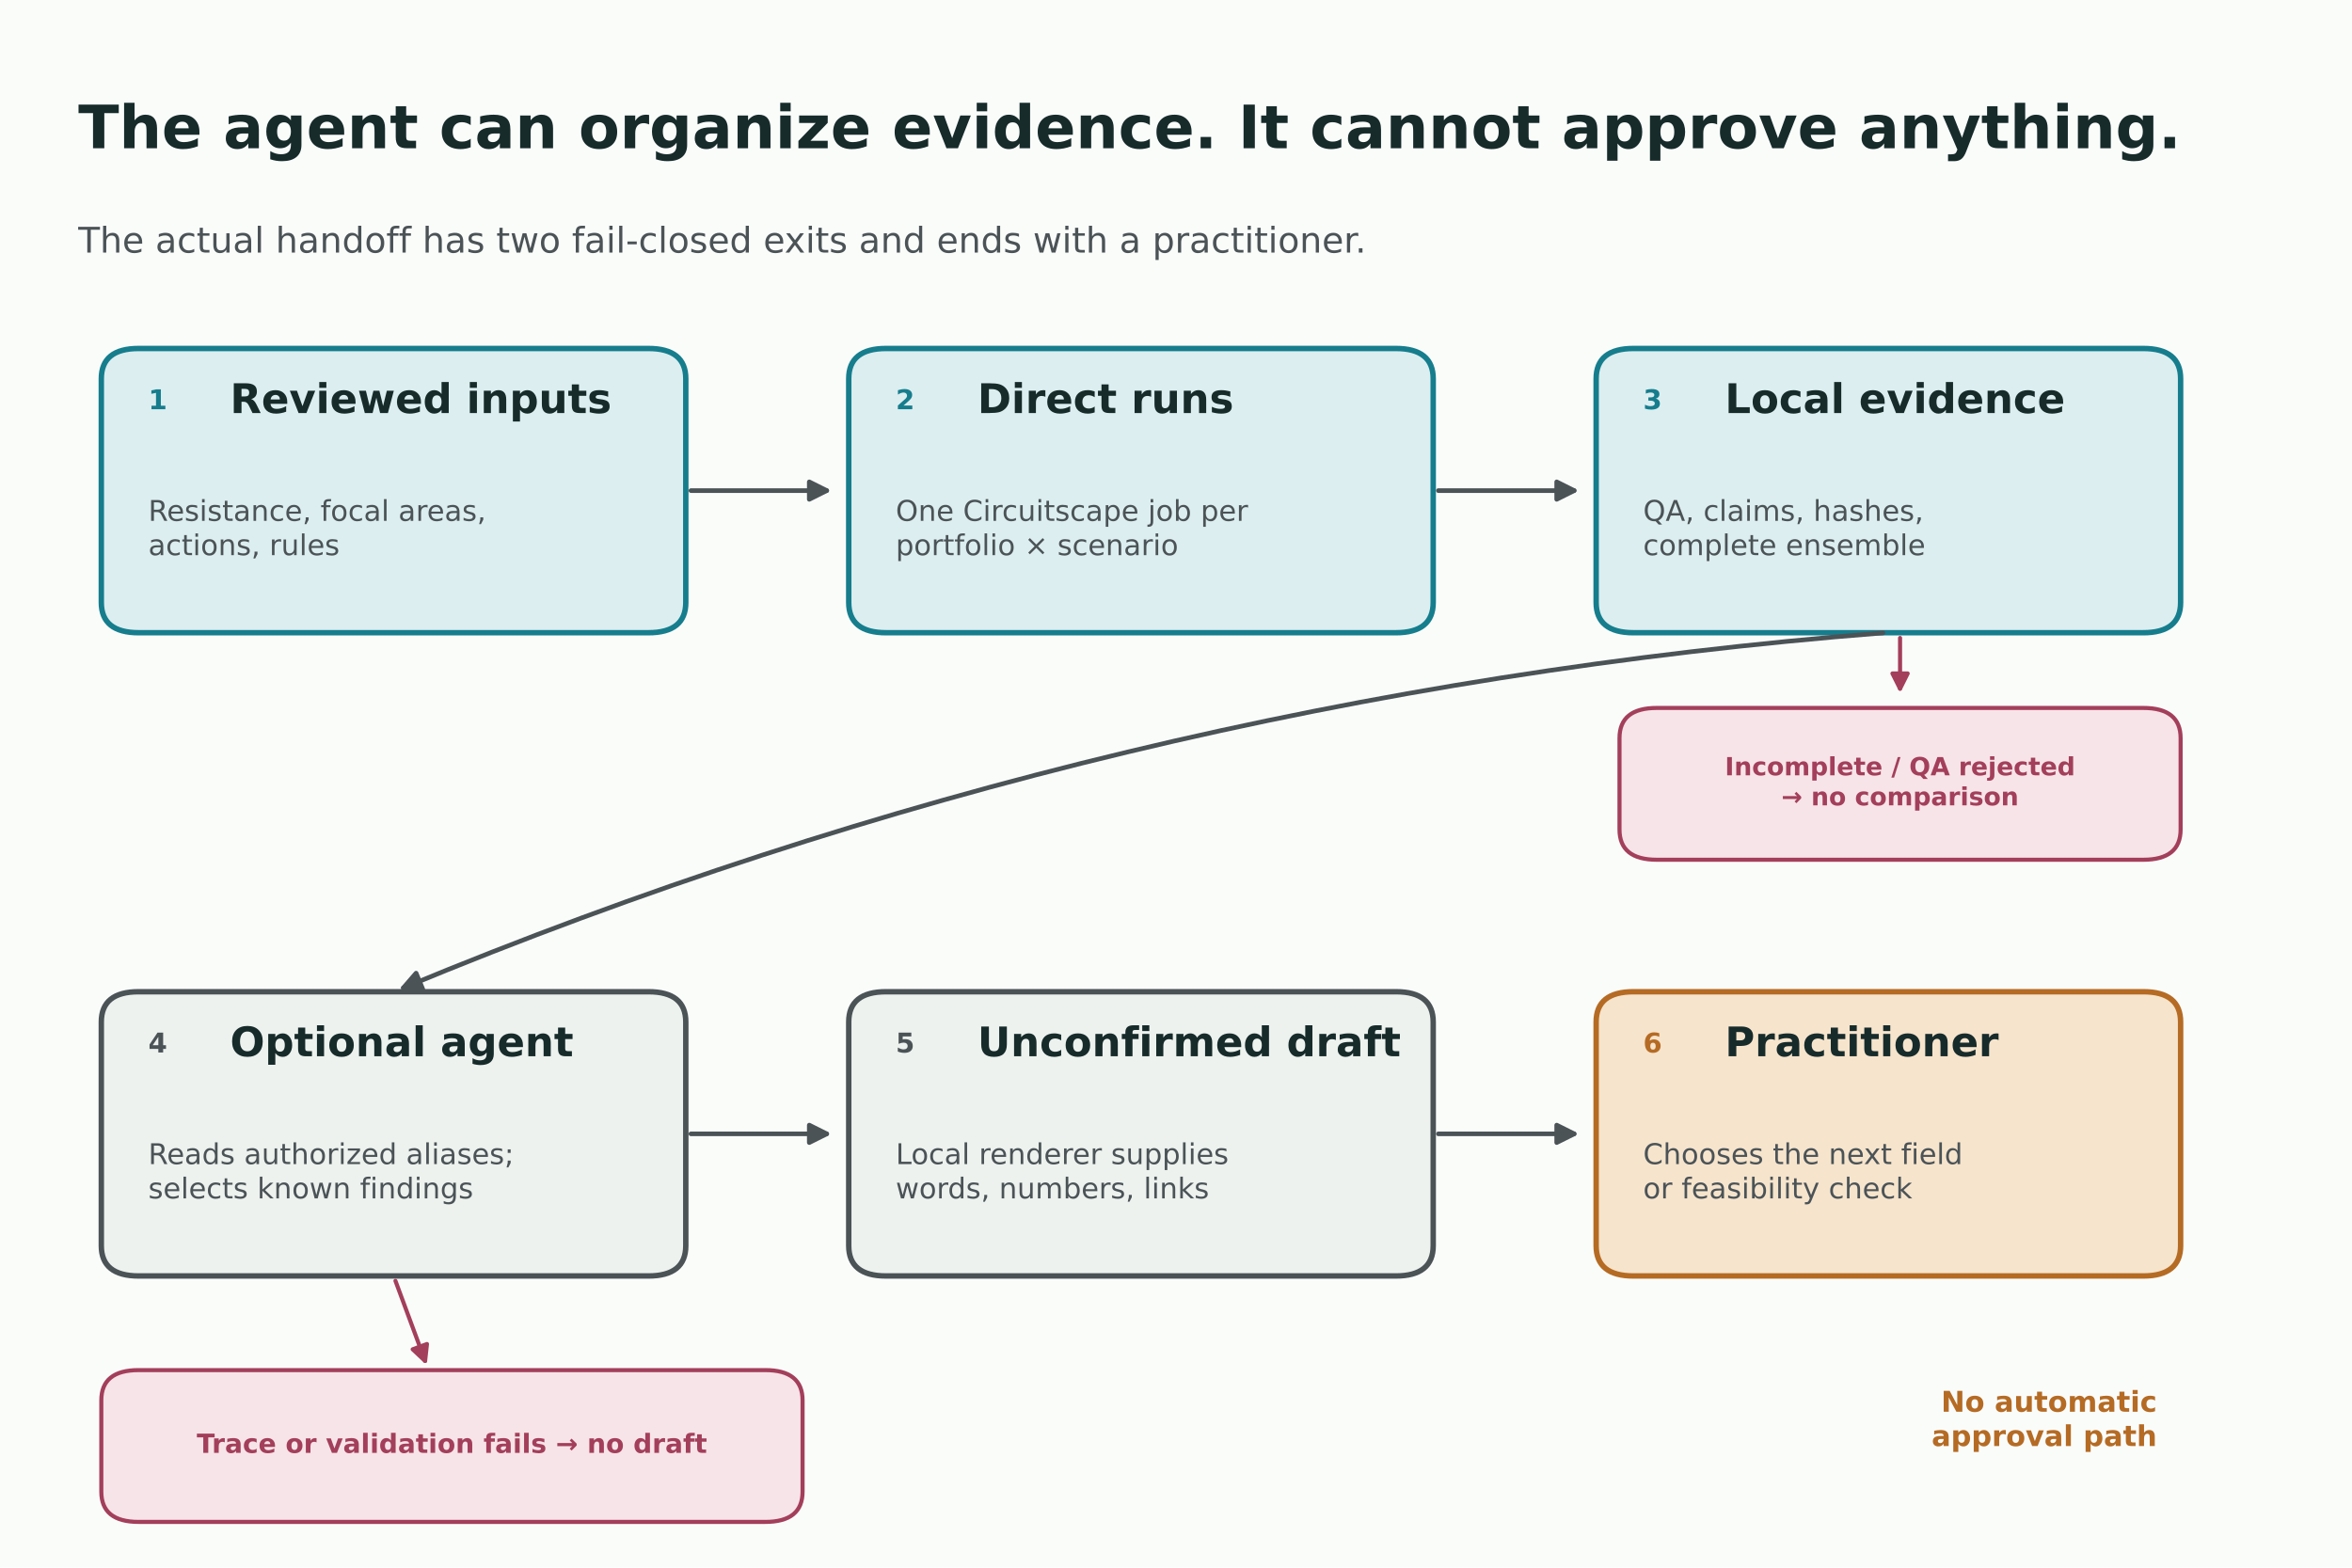
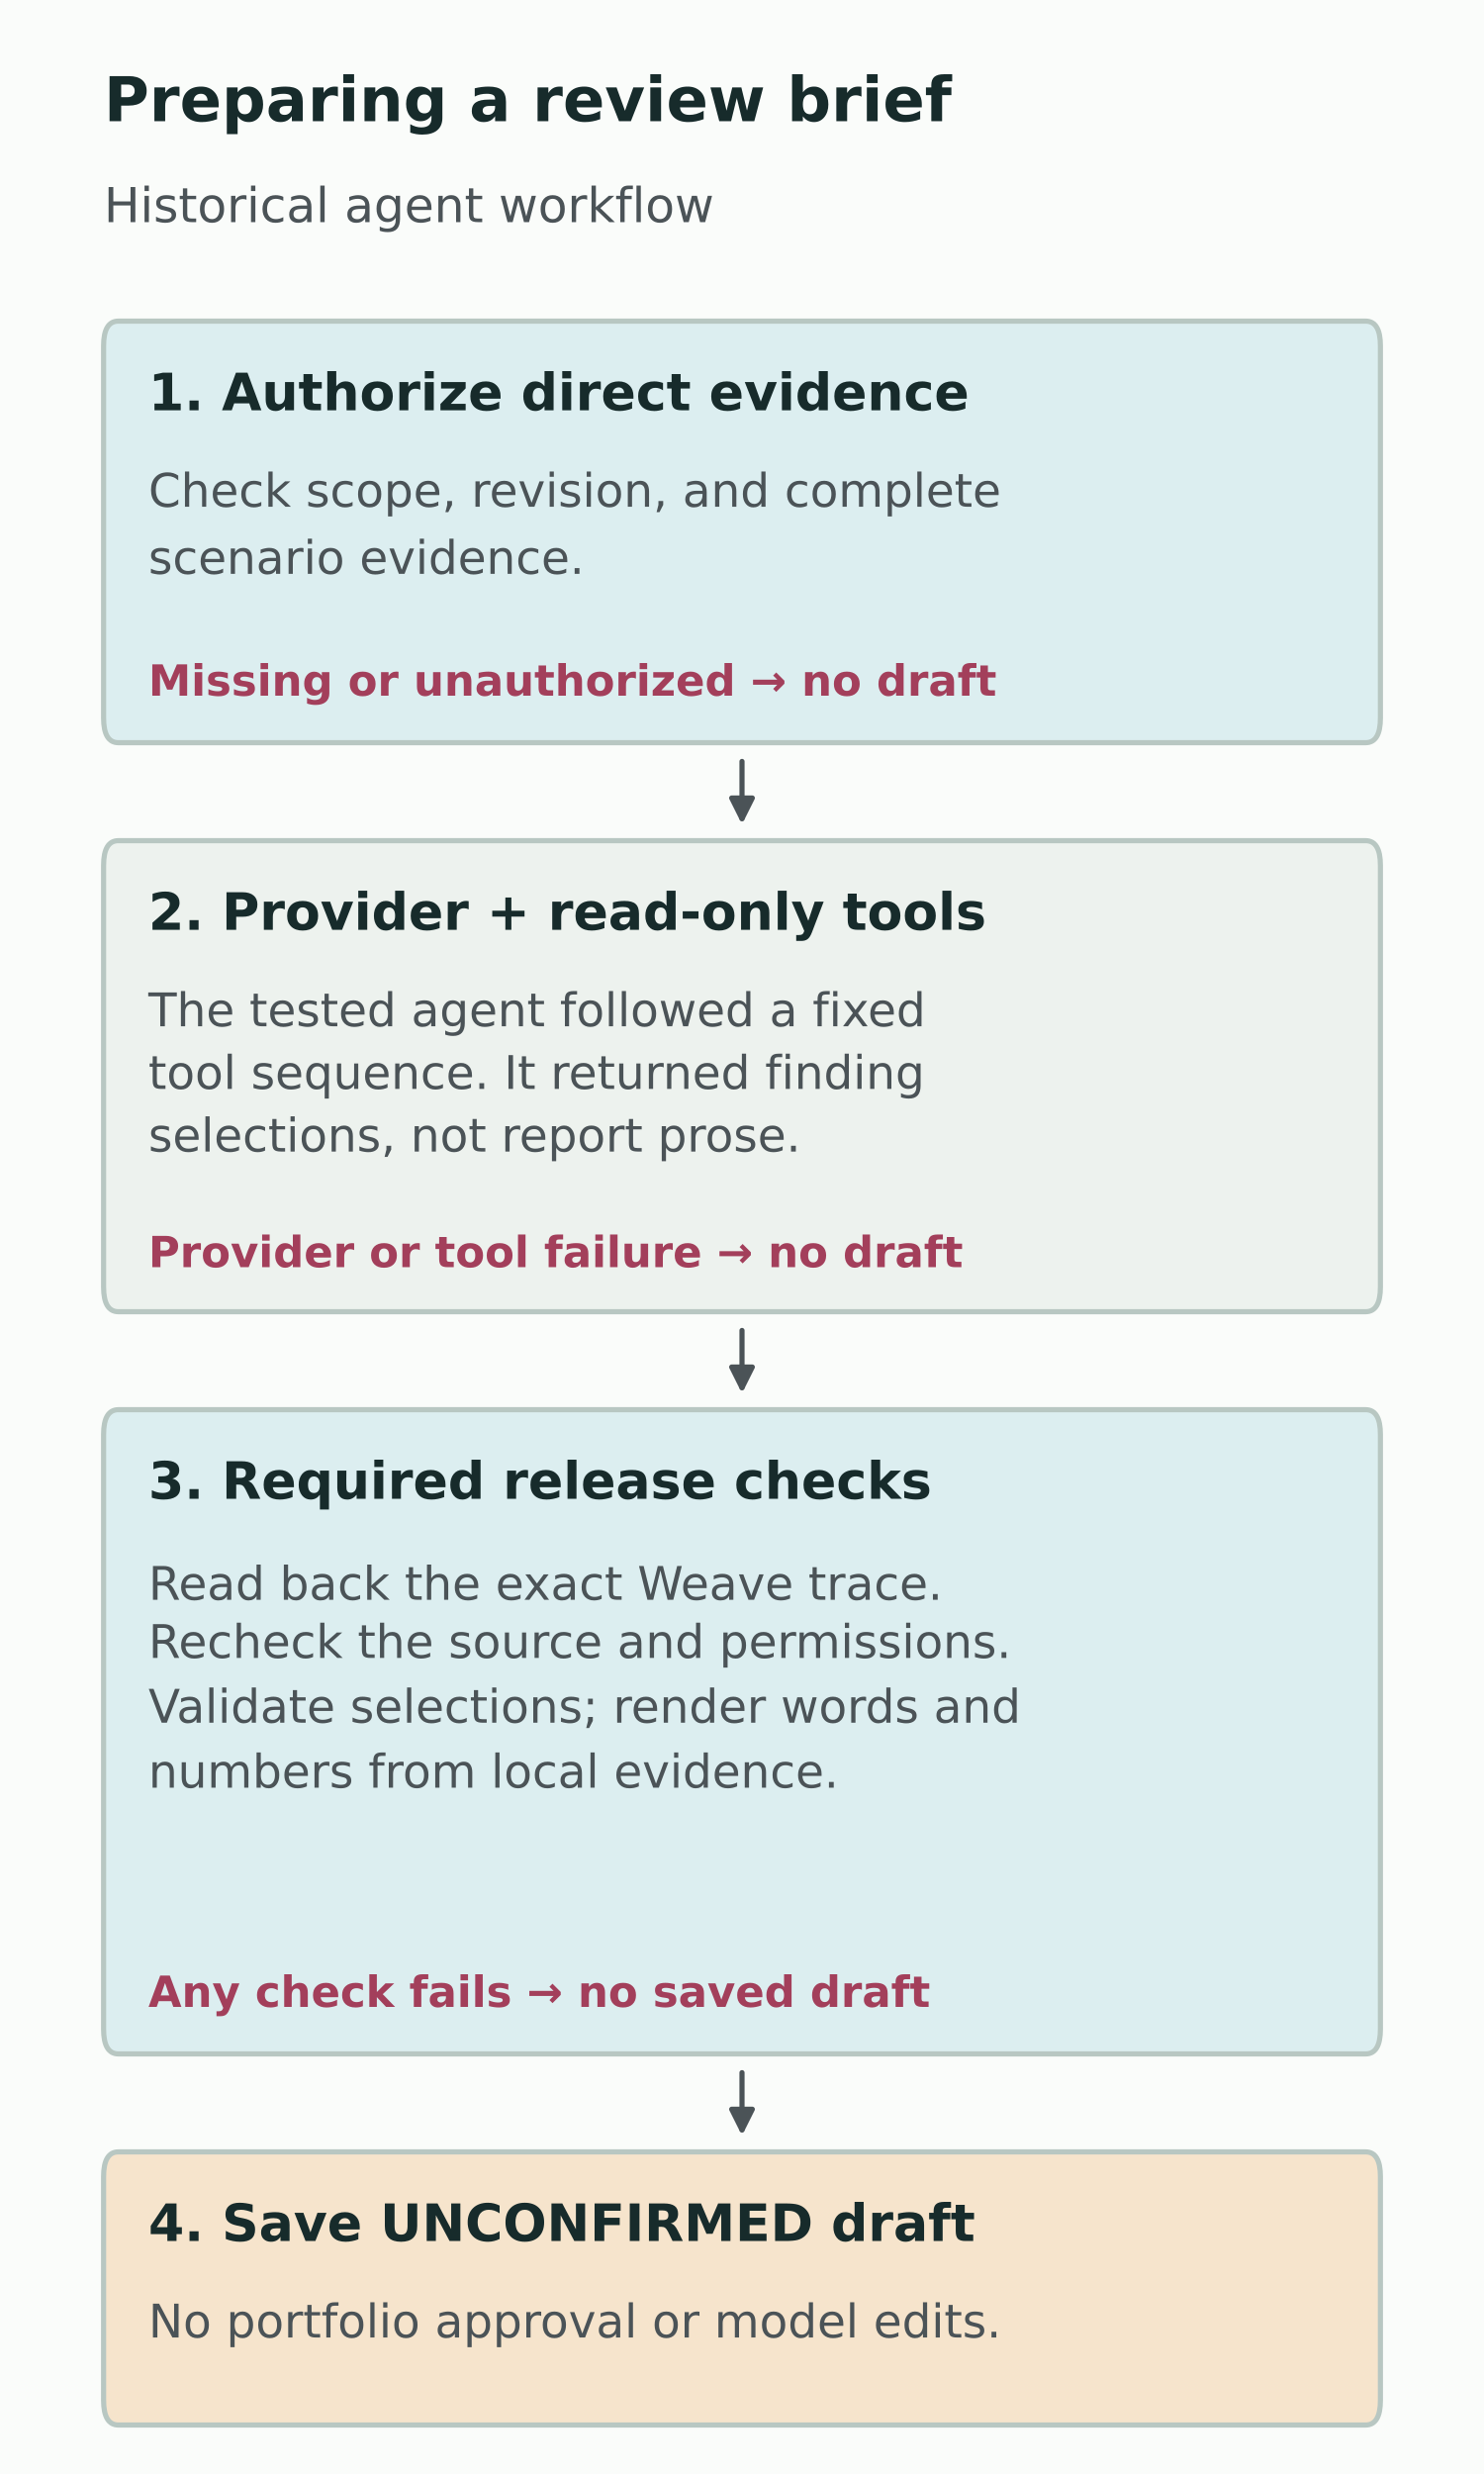
- <svg xmlns="http://www.w3.org/2000/svg" width="864pt" height="576pt" viewBox="0 0 864 576" version="1.1">
+ <svg xmlns="http://www.w3.org/2000/svg" width="432pt" height="720pt" viewBox="0 0 432 720" version="1.1">
  <defs>
    <style type="text/css">*{stroke-linejoin: round; stroke-linecap: butt}</style>
  </defs>
  <g id="figure_1">
    <g id="patch_1">
-       <path d="M 0 576 L 864 576 L 864 0 L 0 0 z " style="fill: #fafcfa" />
+       <path d="M 0 720 L 432 720 L 432 0 L 0 0 z " style="fill: #fafcfa" />
    </g>
    <g id="axes_1">
      <g id="patch_2">
-         <path d="M 50.945 232.474 L 238.195 232.474 Q 251.923 232.474 251.923 221.352 L 251.923 139.161 Q 251.923 128.039 238.195 128.039 L 50.945 128.039 Q 37.217 128.039 37.217 139.161 L 37.217 221.352 Q 37.217 232.474 50.945 232.474 z " clip-path="url(#p71c24a6c54)" style="fill: #dceef0; stroke: #167d8d; stroke-width: 2; stroke-linejoin: miter" />
+         <path d="M 34.474 216.144 L 397.526 216.144 Q 401.846 216.144 401.846 208.944 L 401.846 100.656 Q 401.846 93.456 397.526 93.456 L 34.474 93.456 Q 30.154 93.456 30.154 100.656 L 30.154 208.944 Q 30.154 216.144 34.474 216.144 z " clip-path="url(#p8e37964798)" style="fill: #dceef0; stroke: #b8c7c2; stroke-width: 1.5; stroke-linejoin: miter" />
      </g>
      <g id="patch_3">
-         <path d="M 325.505 232.474 L 512.755 232.474 Q 526.483 232.474 526.483 221.352 L 526.483 139.161 Q 526.483 128.039 512.755 128.039 L 325.505 128.039 Q 311.777 128.039 311.777 139.161 L 311.777 221.352 Q 311.777 232.474 325.505 232.474 z " clip-path="url(#p71c24a6c54)" style="fill: #dceef0; stroke: #167d8d; stroke-width: 2; stroke-linejoin: miter" />
+         <path d="M 216 221.603 Q 216 230.762 216 238.244 " clip-path="url(#p8e37964798)" style="fill: none; stroke: #4b5357; stroke-width: 1.5; stroke-linecap: round" />
+         <path d="M 219 232.244 L 216 238.244 L 213 232.244 z " clip-path="url(#p8e37964798)" style="fill: #4b5357; stroke: #4b5357; stroke-width: 1.5; stroke-linecap: round" />
      </g>
      <g id="patch_4">
-         <path d="M 600.065 232.474 L 787.315 232.474 Q 801.043 232.474 801.043 221.352 L 801.043 139.161 Q 801.043 128.039 787.315 128.039 L 600.065 128.039 Q 586.337 128.039 586.337 139.161 L 586.337 221.352 Q 586.337 232.474 600.065 232.474 z " clip-path="url(#p71c24a6c54)" style="fill: #dceef0; stroke: #167d8d; stroke-width: 2; stroke-linejoin: miter" />
+         <path d="M 34.474 381.744 L 397.526 381.744 Q 401.846 381.744 401.846 374.544 L 401.846 251.856 Q 401.846 244.656 397.526 244.656 L 34.474 244.656 Q 30.154 244.656 30.154 251.856 L 30.154 374.544 Q 30.154 381.744 34.474 381.744 z " clip-path="url(#p8e37964798)" style="fill: #edf2ee; stroke: #b8c7c2; stroke-width: 1.5; stroke-linejoin: miter" />
      </g>
      <g id="patch_5">
-         <path d="M 50.945 468.815 L 238.195 468.815 Q 251.923 468.815 251.923 457.693 L 251.923 375.502 Q 251.923 364.38 238.195 364.38 L 50.945 364.38 Q 37.217 364.38 37.217 375.502 L 37.217 457.693 Q 37.217 468.815 50.945 468.815 z " clip-path="url(#p71c24a6c54)" style="fill: #edf2ee; stroke: #4b5357; stroke-width: 2; stroke-linejoin: miter" />
+         <path d="M 216 387.203 Q 216 396.362 216 403.844 " clip-path="url(#p8e37964798)" style="fill: none; stroke: #4b5357; stroke-width: 1.5; stroke-linecap: round" />
+         <path d="M 219 397.844 L 216 403.844 L 213 397.844 z " clip-path="url(#p8e37964798)" style="fill: #4b5357; stroke: #4b5357; stroke-width: 1.5; stroke-linecap: round" />
      </g>
      <g id="patch_6">
-         <path d="M 325.505 468.815 L 512.755 468.815 Q 526.483 468.815 526.483 457.693 L 526.483 375.502 Q 526.483 364.38 512.755 364.38 L 325.505 364.38 Q 311.777 364.38 311.777 375.502 L 311.777 457.693 Q 311.777 468.815 325.505 468.815 z " clip-path="url(#p71c24a6c54)" style="fill: #edf2ee; stroke: #4b5357; stroke-width: 2; stroke-linejoin: miter" />
+         <path d="M 34.474 597.744 L 397.526 597.744 Q 401.846 597.744 401.846 590.544 L 401.846 417.456 Q 401.846 410.256 397.526 410.256 L 34.474 410.256 Q 30.154 410.256 30.154 417.456 L 30.154 590.544 Q 30.154 597.744 34.474 597.744 z " clip-path="url(#p8e37964798)" style="fill: #dceef0; stroke: #b8c7c2; stroke-width: 1.5; stroke-linejoin: miter" />
      </g>
      <g id="patch_7">
-         <path d="M 600.065 468.815 L 787.315 468.815 Q 801.043 468.815 801.043 457.693 L 801.043 375.502 Q 801.043 364.38 787.315 364.38 L 600.065 364.38 Q 586.337 364.38 586.337 375.502 L 586.337 457.693 Q 586.337 468.815 600.065 468.815 z " clip-path="url(#p71c24a6c54)" style="fill: #f6e4cc; stroke: #b56b24; stroke-width: 2; stroke-linejoin: miter" />
+         <path d="M 216 603.203 Q 216 612.362 216 619.844 " clip-path="url(#p8e37964798)" style="fill: none; stroke: #4b5357; stroke-width: 1.5; stroke-linecap: round" />
+         <path d="M 219 613.844 L 216 619.844 L 213 613.844 z " clip-path="url(#p8e37964798)" style="fill: #4b5357; stroke: #4b5357; stroke-width: 1.5; stroke-linecap: round" />
      </g>
      <g id="patch_8">
-         <path d="M 253.818 180.256 Q 279.705 180.256 303.691 180.256 " clip-path="url(#p71c24a6c54)" style="fill: none; stroke: #4b5357; stroke-width: 1.7; stroke-linecap: round" />
-         <path d="M 297.291 177.056 L 303.691 180.256 L 297.291 183.456 z " clip-path="url(#p71c24a6c54)" style="fill: #4b5357; stroke: #4b5357; stroke-width: 1.7; stroke-linecap: round" />
-       </g>
-       <g id="patch_9">
-         <path d="M 528.378 180.256 Q 554.265 180.256 578.251 180.256 " clip-path="url(#p71c24a6c54)" style="fill: none; stroke: #4b5357; stroke-width: 1.7; stroke-linecap: round" />
-         <path d="M 571.851 177.056 L 578.251 180.256 L 571.851 183.456 z " clip-path="url(#p71c24a6c54)" style="fill: #4b5357; stroke: #4b5357; stroke-width: 1.7; stroke-linecap: round" />
-       </g>
-       <g id="patch_10">
-         <path d="M 691.693 232.546 Q 408.634 254.804 148.168 362.968 " clip-path="url(#p71c24a6c54)" style="fill: none; stroke: #4b5357; stroke-width: 1.7; stroke-linecap: round" />
-         <path d="M 155.306 363.469 L 148.168 362.968 L 152.852 357.558 z " clip-path="url(#p71c24a6c54)" style="fill: #4b5357; stroke: #4b5357; stroke-width: 1.7; stroke-linecap: round" />
-       </g>
-       <g id="patch_11">
-         <path d="M 253.818 416.597 Q 279.705 416.597 303.691 416.597 " clip-path="url(#p71c24a6c54)" style="fill: none; stroke: #4b5357; stroke-width: 1.7; stroke-linecap: round" />
-         <path d="M 297.291 413.397 L 303.691 416.597 L 297.291 419.797 z " clip-path="url(#p71c24a6c54)" style="fill: #4b5357; stroke: #4b5357; stroke-width: 1.7; stroke-linecap: round" />
-       </g>
-       <g id="patch_12">
-         <path d="M 528.378 416.597 Q 554.265 416.597 578.251 416.597 " clip-path="url(#p71c24a6c54)" style="fill: none; stroke: #4b5357; stroke-width: 1.7; stroke-linecap: round" />
-         <path d="M 571.851 413.397 L 578.251 416.597 L 571.851 419.797 z " clip-path="url(#p71c24a6c54)" style="fill: #4b5357; stroke: #4b5357; stroke-width: 1.7; stroke-linecap: round" />
-       </g>
-       <g id="patch_13">
-         <path d="M 608.645 315.888 L 787.315 315.888 Q 801.043 315.888 801.043 304.766 L 801.043 271.234 Q 801.043 260.112 787.315 260.112 L 608.645 260.112 Q 594.917 260.112 594.917 271.234 L 594.917 304.766 Q 594.917 315.888 608.645 315.888 z " clip-path="url(#p71c24a6c54)" style="fill: #f7e4e8; stroke: #a33f5b; stroke-width: 1.5; stroke-linejoin: miter" />
-       </g>
-       <g id="patch_14">
-         <path d="M 697.98 234.389 Q 697.98 244.555 697.98 253.044 " clip-path="url(#p71c24a6c54)" style="fill: none; stroke: #a33f5b; stroke-width: 1.5; stroke-linecap: round" />
-         <path d="M 700.78 247.444 L 697.98 253.044 L 695.18 247.444 z " clip-path="url(#p71c24a6c54)" style="fill: #a33f5b; stroke: #a33f5b; stroke-width: 1.5; stroke-linecap: round" />
-       </g>
-       <g id="patch_15">
-         <path d="M 50.945 559.181 L 281.095 559.181 Q 294.823 559.181 294.823 548.059 L 294.823 514.526 Q 294.823 503.404 281.095 503.404 L 50.945 503.404 Q 37.217 503.404 37.217 514.526 L 37.217 548.059 Q 37.217 559.181 50.945 559.181 z " clip-path="url(#p71c24a6c54)" style="fill: #f7e4e8; stroke: #a33f5b; stroke-width: 1.5; stroke-linejoin: miter" />
-       </g>
-       <g id="patch_16">
-         <path d="M 145.266 470.611 Q 151.006 486.112 156.164 500.041 " clip-path="url(#p71c24a6c54)" style="fill: none; stroke: #a33f5b; stroke-width: 1.5; stroke-linecap: round" />
-         <path d="M 156.845 493.817 L 156.164 500.041 L 151.593 495.762 z " clip-path="url(#p71c24a6c54)" style="fill: #a33f5b; stroke: #a33f5b; stroke-width: 1.5; stroke-linecap: round" />
+         <path d="M 34.474 705.744 L 397.526 705.744 Q 401.846 705.744 401.846 698.544 L 401.846 633.456 Q 401.846 626.256 397.526 626.256 L 34.474 626.256 Q 30.154 626.256 30.154 633.456 L 30.154 698.544 Q 30.154 705.744 34.474 705.744 z " clip-path="url(#p8e37964798)" style="fill: #f6e4cc; stroke: #b8c7c2; stroke-width: 1.5; stroke-linejoin: miter" />
      </g>
      <g id="text_1">
-         <text style="font-weight: 700; font-size: 22px; font-family: 'DejaVu Sans'; text-anchor: start; fill: #172b2b" x="28.74" y="54.473" transform="rotate(-0 28.74023 54.47287)">The agent can organize evidence. It cannot approve anything.</text>
+         <text style="font-weight: 700; font-size: 18px; font-family: 'DejaVu Sans'; text-anchor: start; fill: #172b2b" x="30.24" y="35.277" transform="rotate(-0 30.24 35.27719)">Preparing a review brief</text>
      </g>
      <g id="text_2">
-         <text style="font-size: 13px; font-family: 'DejaVu Sans'; text-anchor: start; fill: #4b5357" x="28.74" y="92.817" transform="rotate(-0 28.74023 92.81717)">The actual handoff has two fail-closed exits and ends with a practitioner.</text>
+         <text style="font-size: 14px; font-family: 'DejaVu Sans'; text-anchor: start; fill: #4b5357" x="30.24" y="64.638" transform="rotate(-0 30.24 64.63781)">Historical agent workflow</text>
      </g>
      <g id="text_3">
-         <text style="font-weight: 700; font-size: 10px; font-family: 'DejaVu Sans'; text-anchor: start; fill: #167d8d" x="54.48" y="150.366" transform="rotate(-0 54.48021 150.366)">1</text>
+         <text style="font-weight: 700; font-size: 15px; font-family: 'DejaVu Sans'; text-anchor: start; fill: #172b2b" x="43.2" y="119.398" transform="rotate(-0 43.2 119.3977)">1. Authorize direct evidence</text>
      </g>
      <g id="text_4">
-         <text style="font-weight: 700; font-size: 15px; font-family: 'DejaVu Sans'; text-anchor: start; fill: #172b2b" x="84.51" y="151.756" transform="rotate(-0 84.51019 151.7562)">Reviewed inputs</text>
+         <text style="font-size: 13.5px; font-family: 'DejaVu Sans'; fill: #4b5357" transform="translate(43.2 147.4777)">Check scope, revision, and complete</text>
+         <text style="font-size: 13.5px; font-family: 'DejaVu Sans'; fill: #4b5357" transform="translate(43.2 167.0105)">scenario evidence.</text>
      </g>
      <g id="text_5">
-         <text style="font-size: 10.5px; font-family: 'DejaVu Sans'; fill: #4b5357" transform="translate(54.48021 191.3709)">Resistance, focal areas,</text>
-         <text style="font-size: 10.5px; font-family: 'DejaVu Sans'; fill: #4b5357" transform="translate(54.48021 203.9738)">actions, rules</text>
+         <text style="font-weight: 700; font-size: 12.5px; font-family: 'DejaVu Sans'; text-anchor: start; fill: #a33f5b" x="43.2" y="202.458" transform="rotate(-0 43.2 202.458)">Missing or unauthorized → no draft</text>
      </g>
      <g id="text_6">
-         <text style="font-weight: 700; font-size: 10px; font-family: 'DejaVu Sans'; text-anchor: start; fill: #167d8d" x="329.04" y="150.366" transform="rotate(-0 329.0401 150.366)">2</text>
+         <text style="font-weight: 700; font-size: 15px; font-family: 'DejaVu Sans'; text-anchor: start; fill: #172b2b" x="43.2" y="270.598" transform="rotate(-0 43.2 270.5977)">2. Provider + read-only tools</text>
      </g>
      <g id="text_7">
-         <text style="font-weight: 700; font-size: 15px; font-family: 'DejaVu Sans'; text-anchor: start; fill: #172b2b" x="359.07" y="151.756" transform="rotate(-0 359.07 151.7562)">Direct runs</text>
+         <text style="font-size: 13.5px; font-family: 'DejaVu Sans'; fill: #4b5357" transform="translate(43.2 298.6777)">The tested agent followed a fixed</text>
+         <text style="font-size: 13.5px; font-family: 'DejaVu Sans'; fill: #4b5357" transform="translate(43.2 316.9027)">tool sequence. It returned finding</text>
+         <text style="font-size: 13.5px; font-family: 'DejaVu Sans'; fill: #4b5357" transform="translate(43.2 335.1277)">selections, not report prose.</text>
      </g>
      <g id="text_8">
-         <text style="font-size: 10.5px; font-family: 'DejaVu Sans'; fill: #4b5357" transform="translate(329.0401 191.3709)">One Circuitscape job per</text>
-         <text style="font-size: 10.5px; font-family: 'DejaVu Sans'; fill: #4b5357" transform="translate(329.0401 203.9738)">portfolio × scenario</text>
+         <text style="font-weight: 700; font-size: 12.5px; font-family: 'DejaVu Sans'; text-anchor: start; fill: #a33f5b" x="43.2" y="368.778" transform="rotate(-0 43.2 368.778)">Provider or tool failure → no draft</text>
      </g>
      <g id="text_9">
-         <text style="font-weight: 700; font-size: 10px; font-family: 'DejaVu Sans'; text-anchor: start; fill: #167d8d" x="603.6" y="150.366" transform="rotate(-0 603.5999 150.366)">3</text>
+         <text style="font-weight: 700; font-size: 15px; font-family: 'DejaVu Sans'; text-anchor: start; fill: #172b2b" x="43.2" y="436.198" transform="rotate(-0 43.2 436.1977)">3. Required release checks</text>
      </g>
      <g id="text_10">
-         <text style="font-weight: 700; font-size: 15px; font-family: 'DejaVu Sans'; text-anchor: start; fill: #172b2b" x="633.63" y="151.756" transform="rotate(-0 633.6299 151.7562)">Local evidence</text>
+         <text style="font-size: 13.5px; font-family: 'DejaVu Sans'; fill: #4b5357" transform="translate(43.2 465.5855)">Read back the exact Weave trace.</text>
+         <text style="font-size: 13.5px; font-family: 'DejaVu Sans'; fill: #4b5357" transform="translate(43.2 482.5027)">Recheck the source and permissions.</text>
+         <text style="font-size: 13.5px; font-family: 'DejaVu Sans'; fill: #4b5357" transform="translate(43.2 501.3468)">Validate selections; render words and</text>
+         <text style="font-size: 13.5px; font-family: 'DejaVu Sans'; fill: #4b5357" transform="translate(43.2 520.2605)">numbers from local evidence.</text>
      </g>
      <g id="text_11">
-         <text style="font-size: 10.5px; font-family: 'DejaVu Sans'; fill: #4b5357" transform="translate(603.5999 191.3709)">QA, claims, hashes,</text>
-         <text style="font-size: 10.5px; font-family: 'DejaVu Sans'; fill: #4b5357" transform="translate(603.5999 203.9738)">complete ensemble</text>
+         <text style="font-weight: 700; font-size: 12.5px; font-family: 'DejaVu Sans'; text-anchor: start; fill: #a33f5b" x="43.2" y="584.058" transform="rotate(-0 43.2 584.058)">Any check fails → no saved draft</text>
      </g>
      <g id="text_12">
-         <text style="font-weight: 700; font-size: 10px; font-family: 'DejaVu Sans'; text-anchor: start; fill: #4b5357" x="54.48" y="386.707" transform="rotate(-0 54.48021 386.7072)">4</text>
+         <text style="font-weight: 700; font-size: 15px; font-family: 'DejaVu Sans'; text-anchor: start; fill: #172b2b" x="43.2" y="652.198" transform="rotate(-0 43.2 652.1977)">4. Save UNCONFIRMED draft</text>
      </g>
      <g id="text_13">
-         <text style="font-weight: 700; font-size: 15px; font-family: 'DejaVu Sans'; text-anchor: start; fill: #172b2b" x="84.51" y="388.097" transform="rotate(-0 84.51019 388.0975)">Optional agent</text>
-       </g>
-       <g id="text_14">
-         <text style="font-size: 10.5px; font-family: 'DejaVu Sans'; fill: #4b5357" transform="translate(54.48021 427.7122)">Reads authorized aliases;</text>
-         <text style="font-size: 10.5px; font-family: 'DejaVu Sans'; fill: #4b5357" transform="translate(54.48021 440.3151)">selects known findings</text>
-       </g>
-       <g id="text_15">
-         <text style="font-weight: 700; font-size: 10px; font-family: 'DejaVu Sans'; text-anchor: start; fill: #4b5357" x="329.04" y="386.707" transform="rotate(-0 329.0401 386.7072)">5</text>
-       </g>
-       <g id="text_16">
-         <text style="font-weight: 700; font-size: 15px; font-family: 'DejaVu Sans'; text-anchor: start; fill: #172b2b" x="359.07" y="388.097" transform="rotate(-0 359.07 388.0975)">Unconfirmed draft</text>
-       </g>
-       <g id="text_17">
-         <text style="font-size: 10.5px; font-family: 'DejaVu Sans'; fill: #4b5357" transform="translate(329.0401 427.7122)">Local renderer supplies</text>
-         <text style="font-size: 10.5px; font-family: 'DejaVu Sans'; fill: #4b5357" transform="translate(329.0401 440.3151)">words, numbers, links</text>
-       </g>
-       <g id="text_18">
-         <text style="font-weight: 700; font-size: 10px; font-family: 'DejaVu Sans'; text-anchor: start; fill: #b56b24" x="603.6" y="386.707" transform="rotate(-0 603.5999 386.7072)">6</text>
-       </g>
-       <g id="text_19">
-         <text style="font-weight: 700; font-size: 15px; font-family: 'DejaVu Sans'; text-anchor: start; fill: #172b2b" x="633.63" y="388.097" transform="rotate(-0 633.6299 388.0975)">Practitioner</text>
-       </g>
-       <g id="text_20">
-         <text style="font-size: 10.5px; font-family: 'DejaVu Sans'; fill: #4b5357" transform="translate(603.5999 427.7122)">Chooses the next field</text>
-         <text style="font-size: 10.5px; font-family: 'DejaVu Sans'; fill: #4b5357" transform="translate(603.5999 440.3151)">or feasibility check</text>
-       </g>
-       <g id="text_21">
-         <text style="font-weight: 700; font-size: 9.2px; font-family: 'DejaVu Sans'; fill: #a33f5b" transform="translate(633.6259 284.8689)">Incomplete / QA rejected</text>
-         <text style="font-weight: 700; font-size: 9.2px; font-family: 'DejaVu Sans'; fill: #a33f5b" transform="translate(654.392 295.9115)">→ no comparison</text>
-       </g>
-       <g id="text_22">
-         <text style="font-weight: 700; font-size: 9.7px; font-family: 'DejaVu Sans'; text-anchor: middle; fill: #a33f5b" x="166.02" y="533.813" transform="rotate(-0 166.0201 533.8126)">Trace or validation fails → no draft</text>
-       </g>
-       <g id="text_23">
-         <text style="font-weight: 700; font-size: 10.5px; font-family: 'DejaVu Sans'; fill: #b56b24" transform="translate(713.0405 518.6896)">No automatic</text>
-         <text style="font-weight: 700; font-size: 10.5px; font-family: 'DejaVu Sans'; fill: #b56b24" transform="translate(709.5706 531.2925)">approval path</text>
+         <text style="font-size: 13.5px; font-family: 'DejaVu Sans'; text-anchor: start; fill: #4b5357" x="43.2" y="680.278" transform="rotate(-0 43.2 680.2777)">No portfolio approval or model edits.</text>
      </g>
    </g>
  </g>
  <defs>
-     <clipPath id="p71c24a6c54">
-       <rect x="3" y="3" width="858" height="570" />
+     <clipPath id="p8e37964798">
+       <rect x="0" y="0" width="432" height="720" />
    </clipPath>
  </defs>
</svg>
